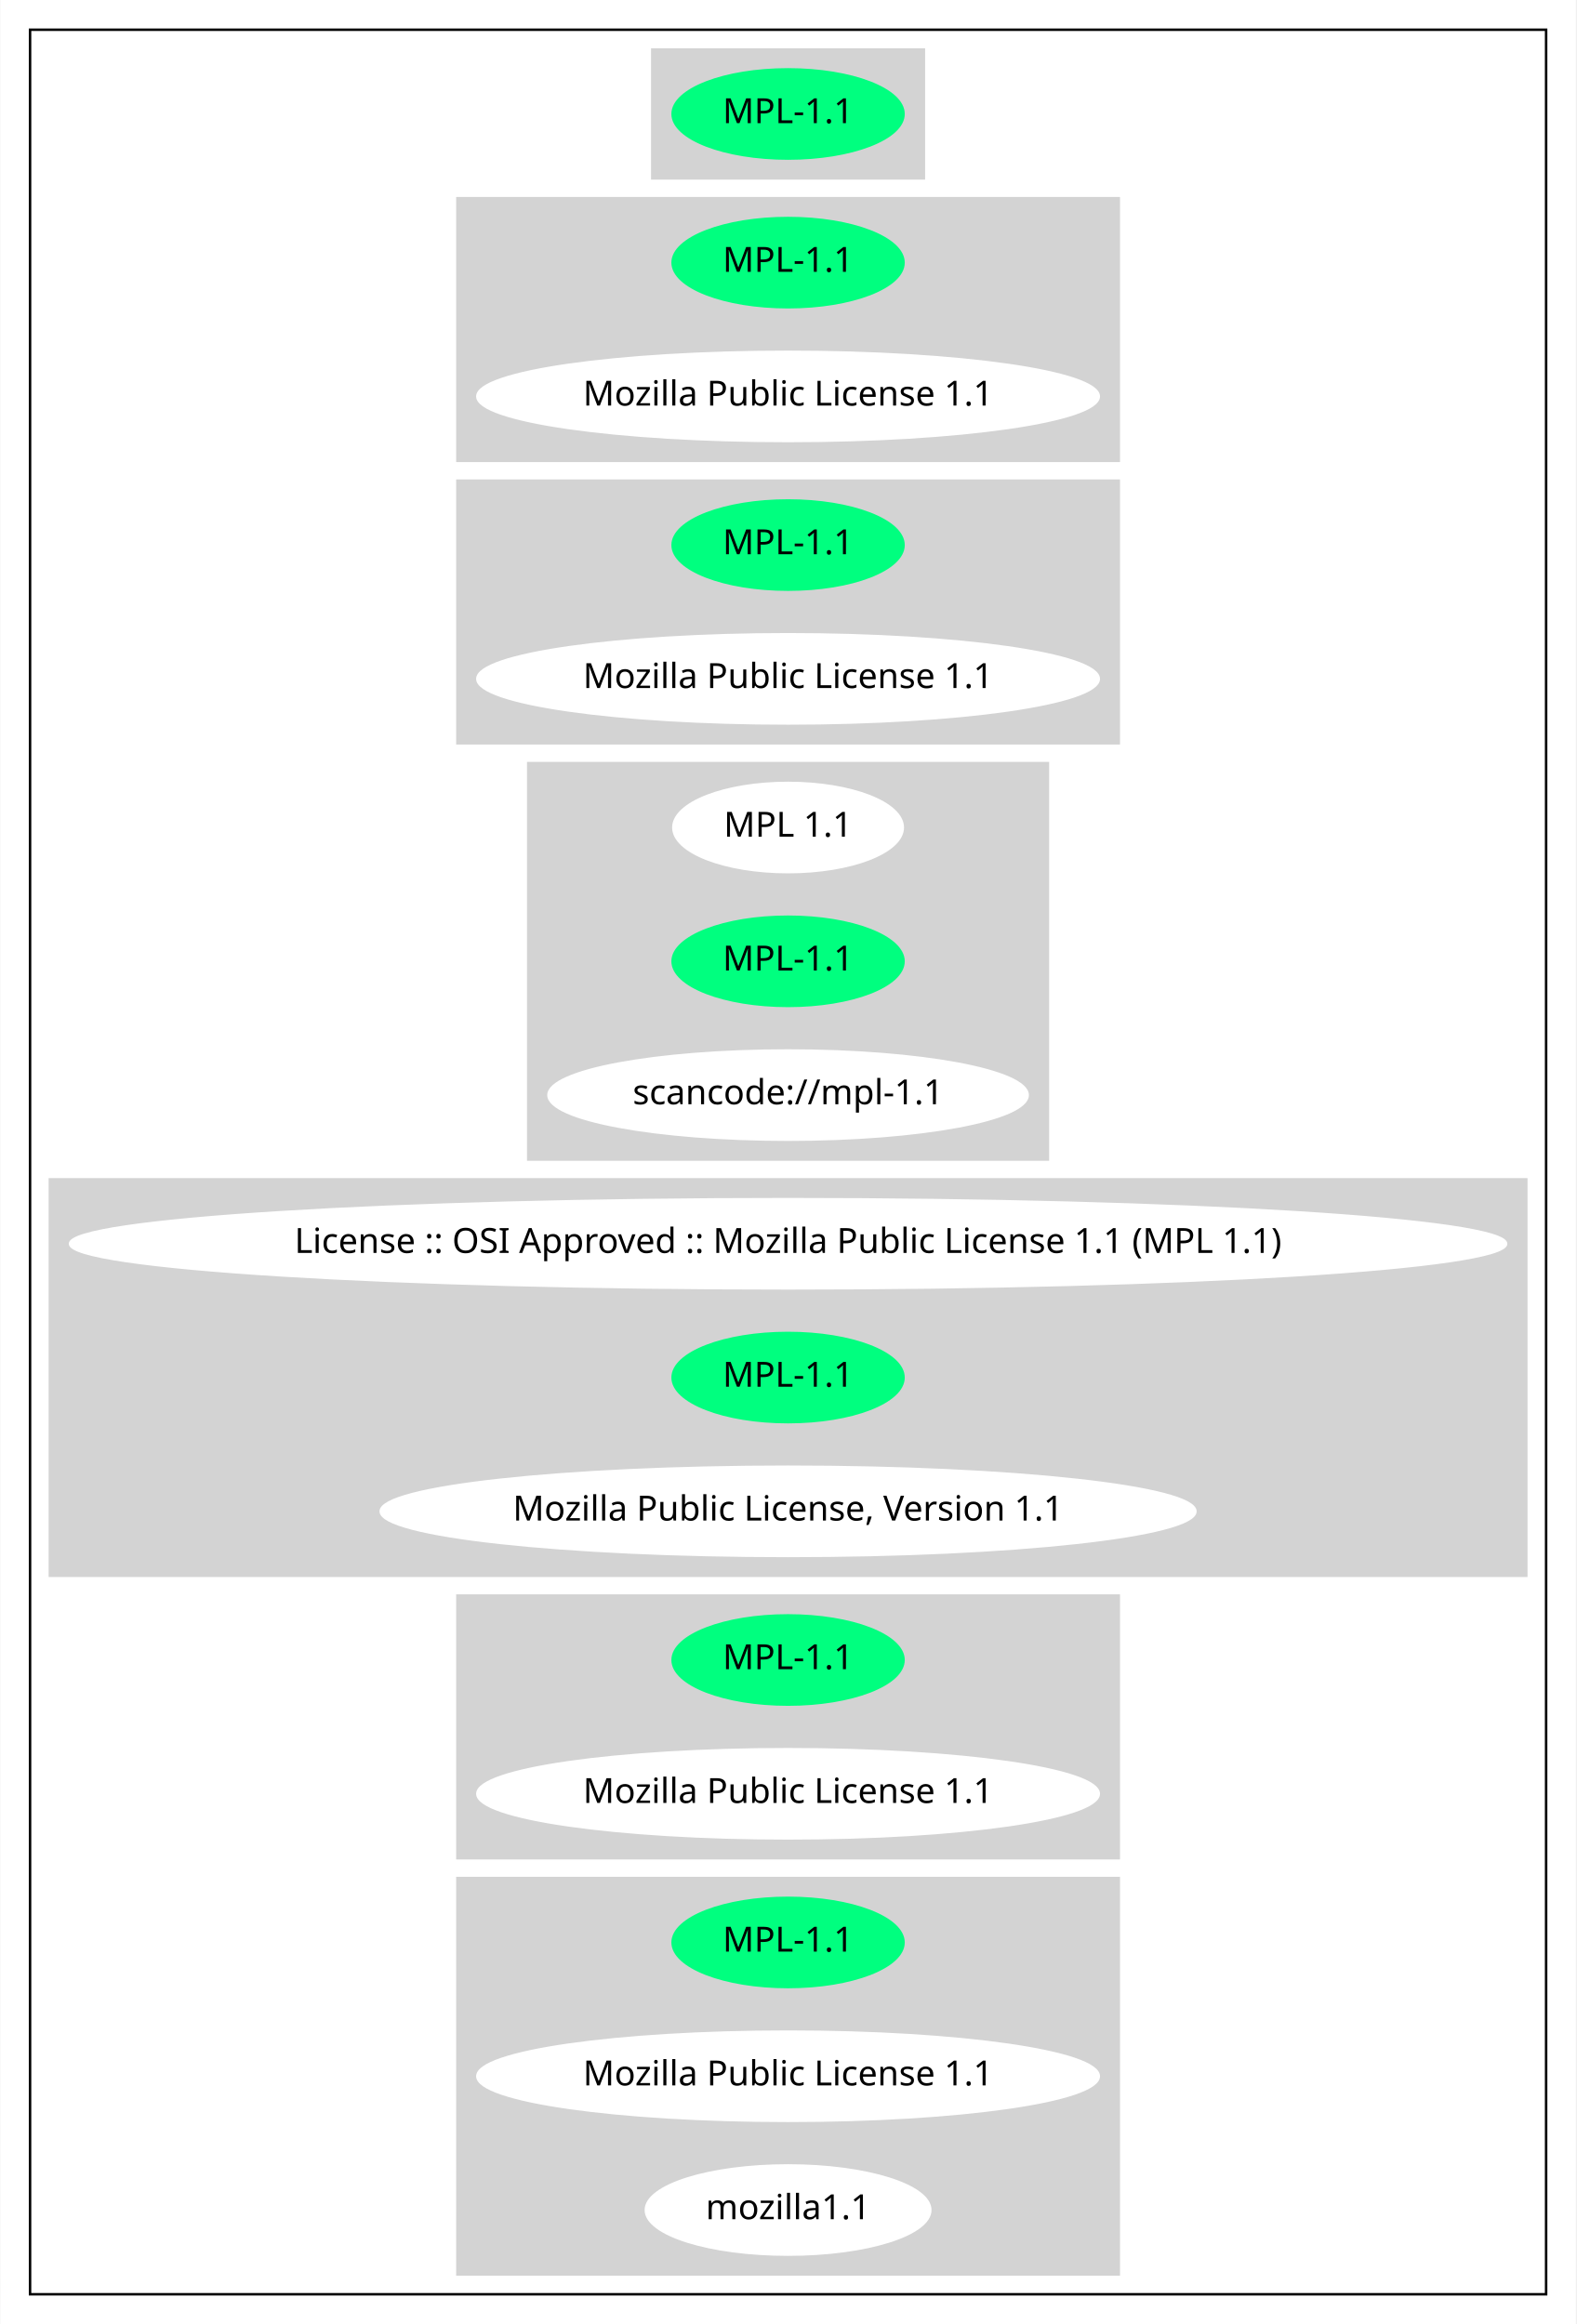
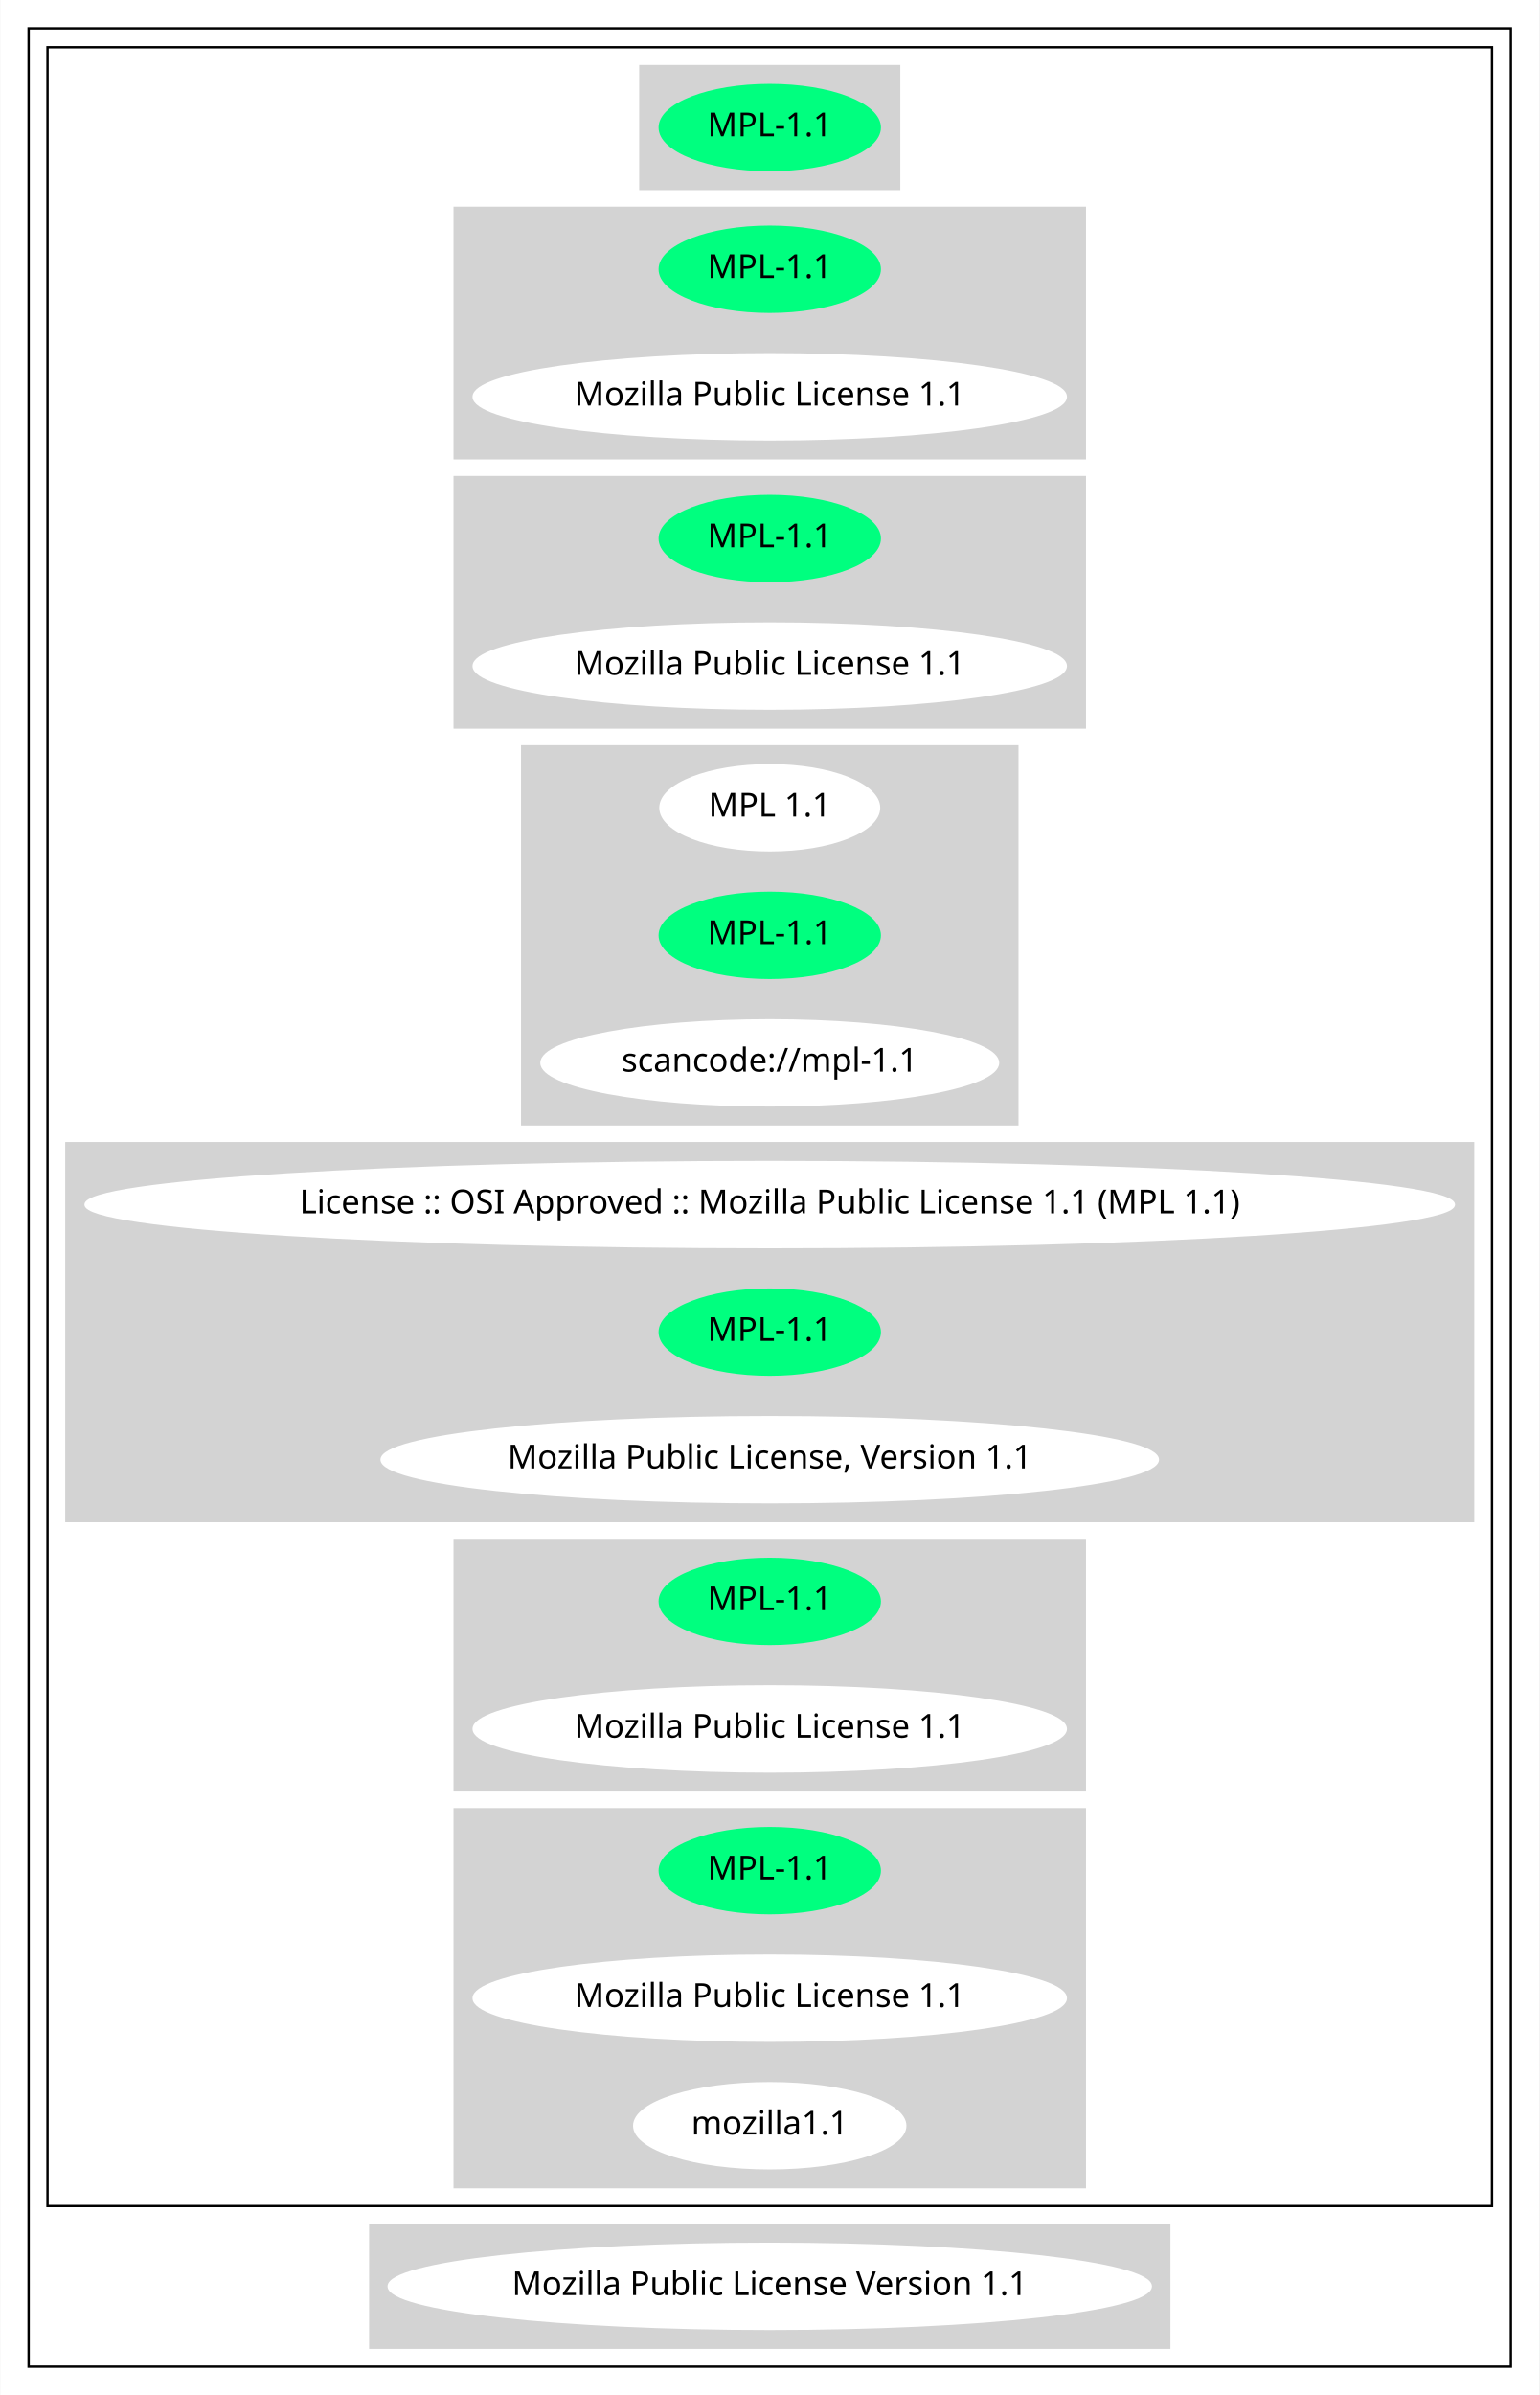
- <svg xmlns="http://www.w3.org/2000/svg" width="636pt" height="938pt" viewBox="0.00 0.00 635.75 938.00">
-   <g id="graph0" class="graph" transform="scale(1 1) rotate(0) translate(4 934)">
-     <polygon fill="white" stroke="transparent" points="-4,4 -4,-934 631.75,-934 631.75,4 -4,4" />
+ <svg xmlns="http://www.w3.org/2000/svg" width="652pt" height="1014pt" viewBox="0.00 0.00 651.75 1014.00">
+   <g id="graph0" class="graph" transform="scale(1 1) rotate(0) translate(4 1010)">
+     <polygon fill="white" stroke="transparent" points="-4,4 -4,-1010 647.75,-1010 647.75,4 -4,4" />
    <g id="clust1" class="cluster">
-       <polygon fill="none" stroke="black" points="8,-8 8,-922 619.75,-922 619.75,-8 8,-8" />
+       <polygon fill="none" stroke="black" points="8,-8 8,-998 635.75,-998 635.75,-8 8,-8" />
    </g>
    <g id="clust2" class="cluster">
-       <polygon fill="lightgray" stroke="lightgray" points="259.08,-862 259.08,-914 368.67,-914 368.67,-862 259.08,-862" />
+       <polygon fill="none" stroke="black" points="16,-76 16,-990 627.75,-990 627.75,-76 16,-76" />
    </g>
    <g id="clust3" class="cluster">
-       <polygon fill="lightgray" stroke="lightgray" points="180.44,-748 180.44,-854 447.31,-854 447.31,-748 180.44,-748" />
+       <polygon fill="lightgray" stroke="lightgray" points="267.08,-930 267.08,-982 376.67,-982 376.67,-930 267.08,-930" />
    </g>
    <g id="clust4" class="cluster">
-       <polygon fill="lightgray" stroke="lightgray" points="180.44,-634 180.44,-740 447.31,-740 447.31,-634 180.44,-634" />
+       <polygon fill="lightgray" stroke="lightgray" points="188.44,-816 188.44,-922 455.31,-922 455.31,-816 188.44,-816" />
    </g>
    <g id="clust5" class="cluster">
-       <polygon fill="lightgray" stroke="lightgray" points="209.03,-466 209.03,-626 418.72,-626 418.72,-466 209.03,-466" />
+       <polygon fill="lightgray" stroke="lightgray" points="188.44,-702 188.44,-808 455.31,-808 455.31,-702 188.44,-702" />
    </g>
    <g id="clust6" class="cluster">
-       <polygon fill="lightgray" stroke="lightgray" points="16,-298 16,-458 611.75,-458 611.75,-298 16,-298" />
+       <polygon fill="lightgray" stroke="lightgray" points="217.03,-534 217.03,-694 426.72,-694 426.72,-534 217.03,-534" />
    </g>
    <g id="clust7" class="cluster">
-       <polygon fill="lightgray" stroke="lightgray" points="180.44,-184 180.44,-290 447.31,-290 447.31,-184 180.44,-184" />
+       <polygon fill="lightgray" stroke="lightgray" points="24,-366 24,-526 619.75,-526 619.75,-366 24,-366" />
    </g>
    <g id="clust8" class="cluster">
-       <polygon fill="lightgray" stroke="lightgray" points="180.44,-16 180.44,-176 447.31,-176 447.31,-16 180.44,-16" />
+       <polygon fill="lightgray" stroke="lightgray" points="188.44,-252 188.44,-358 455.31,-358 455.31,-252 188.44,-252" />
+     </g>
+     <g id="clust9" class="cluster">
+       <polygon fill="lightgray" stroke="lightgray" points="188.44,-84 188.44,-244 455.31,-244 455.31,-84 188.44,-84" />
+     </g>
+     <g id="clust10" class="cluster">
+       <polygon fill="lightgray" stroke="lightgray" points="152.69,-16 152.69,-68 491.06,-68 491.06,-16 152.69,-16" />
    </g>
    <g id="node1" class="node">
-       <ellipse fill="springgreen" stroke="springgreen" cx="313.87" cy="-888" rx="46.59" ry="18" />
-       <text text-anchor="middle" x="313.87" y="-884.3" font-family="Times-Roman" font-size="14.00">MPL-1.1</text>
+       <ellipse fill="springgreen" stroke="springgreen" cx="321.87" cy="-956" rx="46.59" ry="18" />
+       <text text-anchor="middle" x="321.87" y="-952.3" font-family="Times-Roman" font-size="14.00">MPL-1.1</text>
    </g>
    <g id="node2" class="node">
-       <ellipse fill="springgreen" stroke="springgreen" cx="313.87" cy="-828" rx="46.59" ry="18" />
-       <text text-anchor="middle" x="313.87" y="-824.3" font-family="Times-Roman" font-size="14.00">MPL-1.1</text>
+       <ellipse fill="springgreen" stroke="springgreen" cx="321.87" cy="-896" rx="46.59" ry="18" />
+       <text text-anchor="middle" x="321.87" y="-892.3" font-family="Times-Roman" font-size="14.00">MPL-1.1</text>
    </g>
    <g id="node3" class="node">
-       <ellipse fill="white" stroke="white" cx="313.87" cy="-774" rx="125.38" ry="18" />
-       <text text-anchor="middle" x="313.87" y="-770.3" font-family="Times-Roman" font-size="14.00">Mozilla Public License 1.1</text>
+       <ellipse fill="white" stroke="white" cx="321.87" cy="-842" rx="125.38" ry="18" />
+       <text text-anchor="middle" x="321.87" y="-838.3" font-family="Times-Roman" font-size="14.00">Mozilla Public License 1.1</text>
    </g>
    <g id="node4" class="node">
-       <ellipse fill="springgreen" stroke="springgreen" cx="313.87" cy="-714" rx="46.59" ry="18" />
-       <text text-anchor="middle" x="313.87" y="-710.3" font-family="Times-Roman" font-size="14.00">MPL-1.1</text>
+       <ellipse fill="springgreen" stroke="springgreen" cx="321.87" cy="-782" rx="46.59" ry="18" />
+       <text text-anchor="middle" x="321.87" y="-778.3" font-family="Times-Roman" font-size="14.00">MPL-1.1</text>
    </g>
    <g id="node5" class="node">
-       <ellipse fill="white" stroke="white" cx="313.87" cy="-660" rx="125.38" ry="18" />
-       <text text-anchor="middle" x="313.87" y="-656.3" font-family="Times-Roman" font-size="14.00">Mozilla Public License 1.1</text>
+       <ellipse fill="white" stroke="white" cx="321.87" cy="-728" rx="125.38" ry="18" />
+       <text text-anchor="middle" x="321.87" y="-724.3" font-family="Times-Roman" font-size="14.00">Mozilla Public License 1.1</text>
    </g>
    <g id="node6" class="node">
-       <ellipse fill="white" stroke="white" cx="313.87" cy="-600" rx="46.29" ry="18" />
-       <text text-anchor="middle" x="313.87" y="-596.3" font-family="Times-Roman" font-size="14.00">MPL 1.1</text>
+       <ellipse fill="white" stroke="white" cx="321.87" cy="-668" rx="46.29" ry="18" />
+       <text text-anchor="middle" x="321.87" y="-664.3" font-family="Times-Roman" font-size="14.00">MPL 1.1</text>
    </g>
    <g id="node7" class="node">
-       <ellipse fill="springgreen" stroke="springgreen" cx="313.87" cy="-546" rx="46.59" ry="18" />
-       <text text-anchor="middle" x="313.87" y="-542.3" font-family="Times-Roman" font-size="14.00">MPL-1.1</text>
+       <ellipse fill="springgreen" stroke="springgreen" cx="321.87" cy="-614" rx="46.59" ry="18" />
+       <text text-anchor="middle" x="321.87" y="-610.3" font-family="Times-Roman" font-size="14.00">MPL-1.1</text>
    </g>
    <g id="node8" class="node">
-       <ellipse fill="white" stroke="white" cx="313.87" cy="-492" rx="96.68" ry="18" />
-       <text text-anchor="middle" x="313.87" y="-488.3" font-family="Times-Roman" font-size="14.00">scancode://mpl-1.1</text>
+       <ellipse fill="white" stroke="white" cx="321.87" cy="-560" rx="96.68" ry="18" />
+       <text text-anchor="middle" x="321.87" y="-556.3" font-family="Times-Roman" font-size="14.00">scancode://mpl-1.1</text>
    </g>
    <g id="node9" class="node">
-       <ellipse fill="white" stroke="white" cx="313.87" cy="-432" rx="289.75" ry="18" />
-       <text text-anchor="middle" x="313.87" y="-428.3" font-family="Times-Roman" font-size="14.00">License :: OSI Approved :: Mozilla Public License 1.1 (MPL 1.1)</text>
+       <ellipse fill="white" stroke="white" cx="321.87" cy="-500" rx="289.75" ry="18" />
+       <text text-anchor="middle" x="321.87" y="-496.3" font-family="Times-Roman" font-size="14.00">License :: OSI Approved :: Mozilla Public License 1.1 (MPL 1.1)</text>
    </g>
    <g id="node10" class="node">
-       <ellipse fill="springgreen" stroke="springgreen" cx="313.87" cy="-378" rx="46.59" ry="18" />
-       <text text-anchor="middle" x="313.87" y="-374.3" font-family="Times-Roman" font-size="14.00">MPL-1.1</text>
+       <ellipse fill="springgreen" stroke="springgreen" cx="321.87" cy="-446" rx="46.59" ry="18" />
+       <text text-anchor="middle" x="321.87" y="-442.3" font-family="Times-Roman" font-size="14.00">MPL-1.1</text>
    </g>
    <g id="node11" class="node">
-       <ellipse fill="white" stroke="white" cx="313.87" cy="-324" rx="164.37" ry="18" />
-       <text text-anchor="middle" x="313.87" y="-320.3" font-family="Times-Roman" font-size="14.00">Mozilla Public License, Version 1.1</text>
+       <ellipse fill="white" stroke="white" cx="321.87" cy="-392" rx="164.37" ry="18" />
+       <text text-anchor="middle" x="321.87" y="-388.3" font-family="Times-Roman" font-size="14.00">Mozilla Public License, Version 1.1</text>
    </g>
    <g id="node12" class="node">
-       <ellipse fill="springgreen" stroke="springgreen" cx="313.87" cy="-264" rx="46.59" ry="18" />
-       <text text-anchor="middle" x="313.87" y="-260.3" font-family="Times-Roman" font-size="14.00">MPL-1.1</text>
+       <ellipse fill="springgreen" stroke="springgreen" cx="321.87" cy="-332" rx="46.59" ry="18" />
+       <text text-anchor="middle" x="321.87" y="-328.3" font-family="Times-Roman" font-size="14.00">MPL-1.1</text>
    </g>
    <g id="node13" class="node">
-       <ellipse fill="white" stroke="white" cx="313.87" cy="-210" rx="125.38" ry="18" />
-       <text text-anchor="middle" x="313.87" y="-206.3" font-family="Times-Roman" font-size="14.00">Mozilla Public License 1.1</text>
+       <ellipse fill="white" stroke="white" cx="321.87" cy="-278" rx="125.38" ry="18" />
+       <text text-anchor="middle" x="321.87" y="-274.3" font-family="Times-Roman" font-size="14.00">Mozilla Public License 1.1</text>
    </g>
    <g id="node14" class="node">
-       <ellipse fill="springgreen" stroke="springgreen" cx="313.87" cy="-150" rx="46.59" ry="18" />
-       <text text-anchor="middle" x="313.87" y="-146.3" font-family="Times-Roman" font-size="14.00">MPL-1.1</text>
+       <ellipse fill="springgreen" stroke="springgreen" cx="321.87" cy="-218" rx="46.59" ry="18" />
+       <text text-anchor="middle" x="321.87" y="-214.3" font-family="Times-Roman" font-size="14.00">MPL-1.1</text>
    </g>
    <g id="node15" class="node">
-       <ellipse fill="white" stroke="white" cx="313.87" cy="-96" rx="125.38" ry="18" />
-       <text text-anchor="middle" x="313.87" y="-92.3" font-family="Times-Roman" font-size="14.00">Mozilla Public License 1.1</text>
+       <ellipse fill="white" stroke="white" cx="321.87" cy="-164" rx="125.38" ry="18" />
+       <text text-anchor="middle" x="321.87" y="-160.3" font-family="Times-Roman" font-size="14.00">Mozilla Public License 1.1</text>
    </g>
    <g id="node16" class="node">
-       <ellipse fill="white" stroke="white" cx="313.87" cy="-42" rx="57.39" ry="18" />
-       <text text-anchor="middle" x="313.87" y="-38.3" font-family="Times-Roman" font-size="14.00">mozilla1.1</text>
+       <ellipse fill="white" stroke="white" cx="321.87" cy="-110" rx="57.39" ry="18" />
+       <text text-anchor="middle" x="321.87" y="-106.3" font-family="Times-Roman" font-size="14.00">mozilla1.1</text>
+     </g>
+     <g id="node17" class="node">
+       <ellipse fill="white" stroke="white" cx="321.87" cy="-42" rx="161.37" ry="18" />
+       <text text-anchor="middle" x="321.87" y="-38.3" font-family="Times-Roman" font-size="14.00">Mozilla Public License Version 1.1</text>
    </g>
  </g>
</svg>
